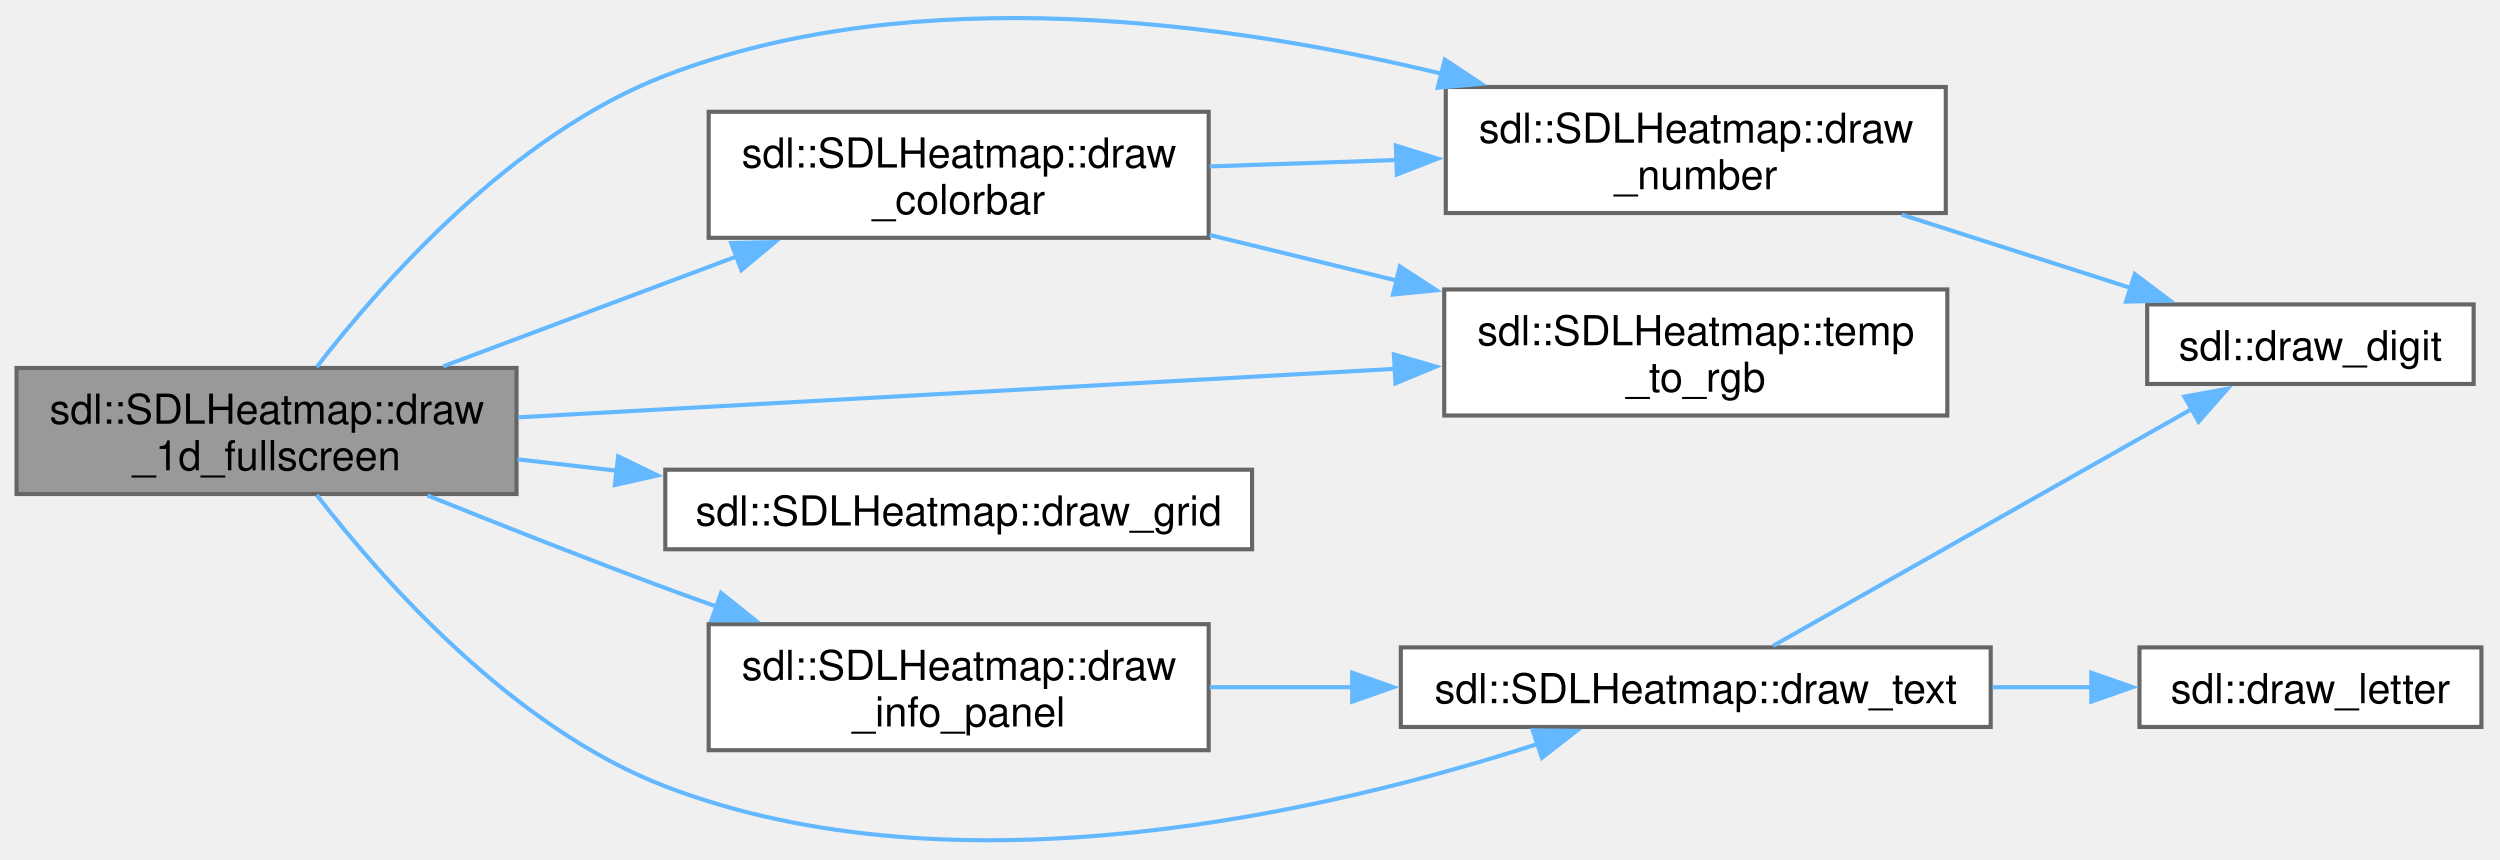
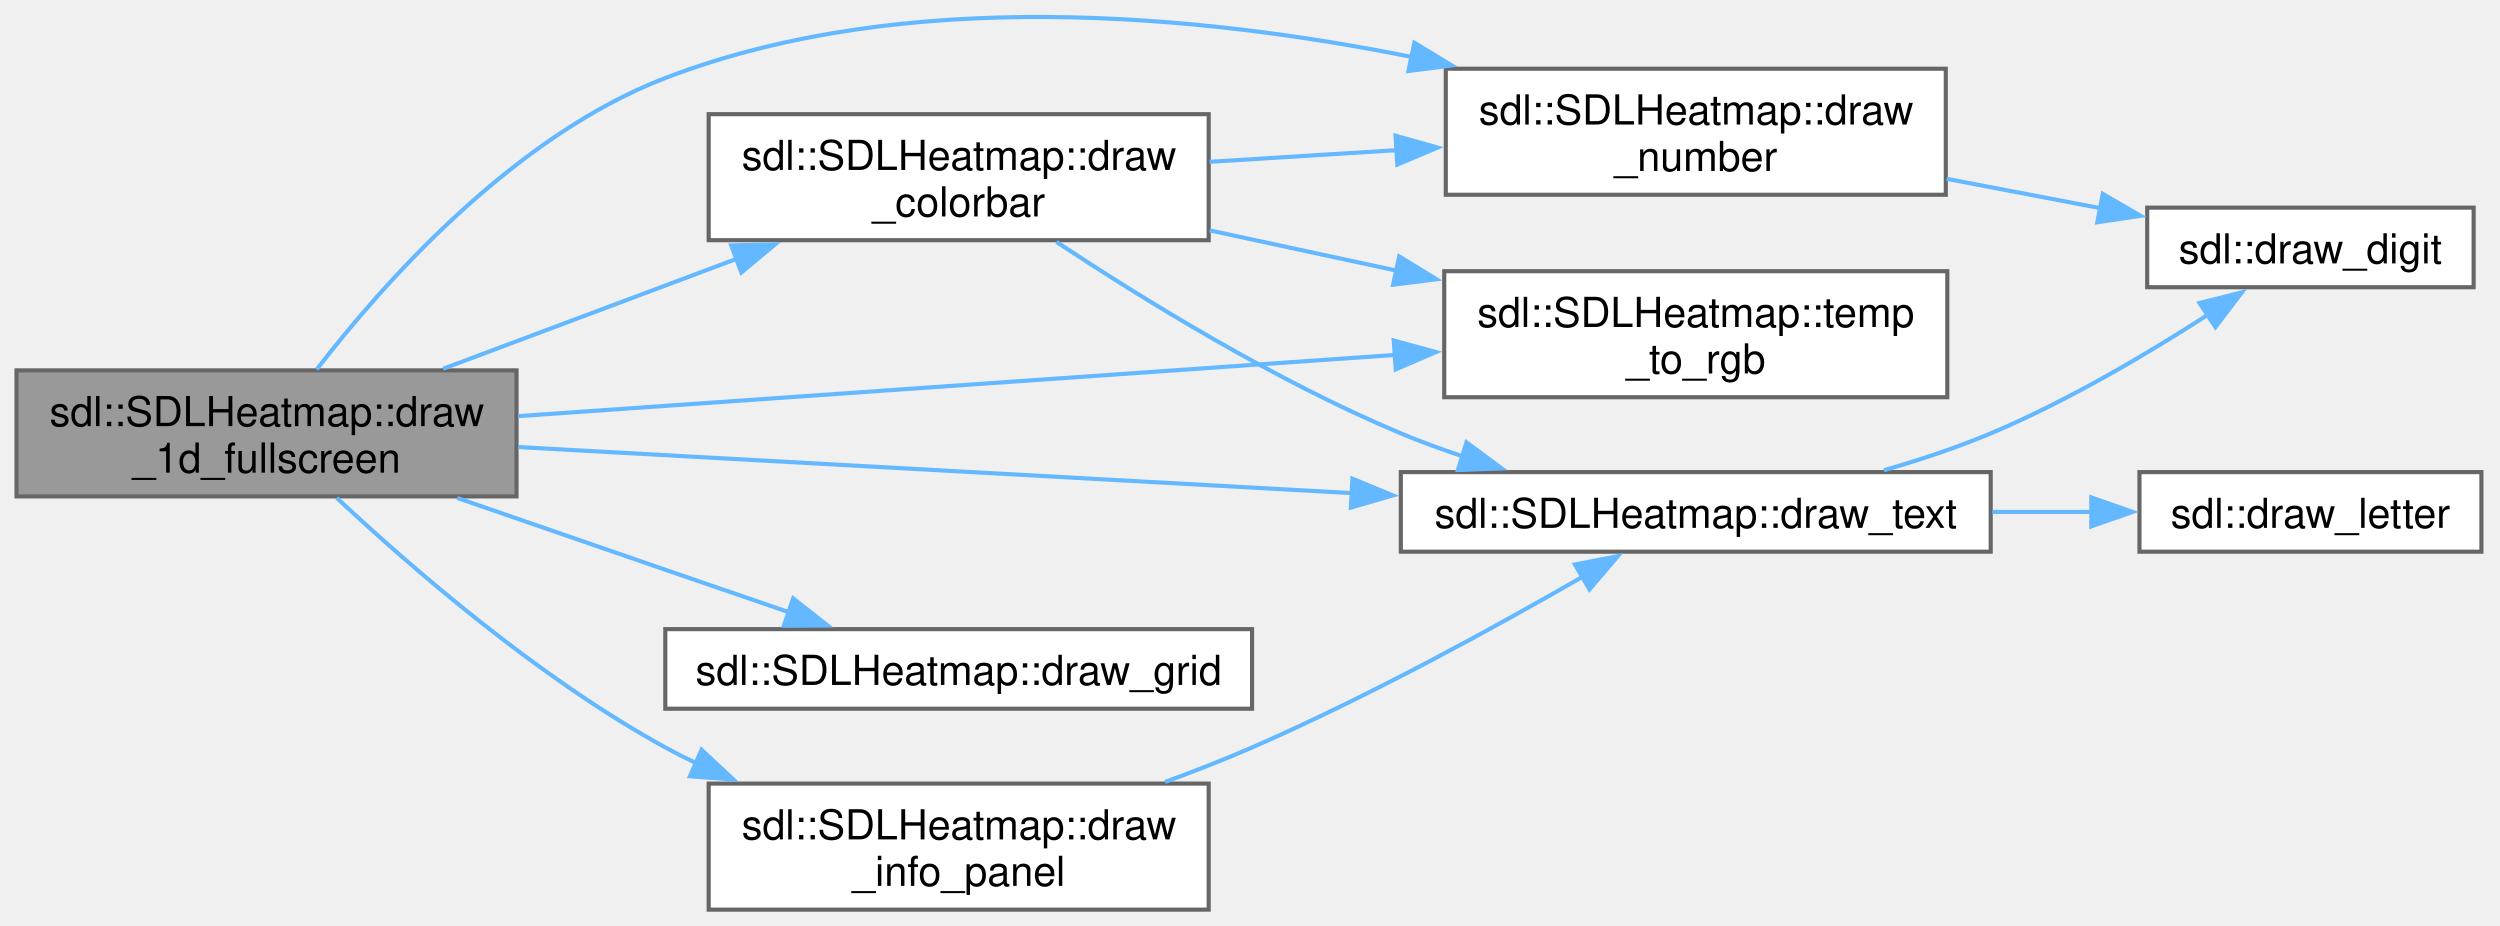
- <svg xmlns="http://www.w3.org/2000/svg" xmlns:xlink="http://www.w3.org/1999/xlink" width="605pt" height="208pt" viewBox="0.00 0.00 605.00 208.00">
-   <g id="graph0" class="graph" transform="scale(1 1) rotate(0) translate(4 204.03)">
+ <svg xmlns="http://www.w3.org/2000/svg" xmlns:xlink="http://www.w3.org/1999/xlink" width="605pt" height="224pt" viewBox="0.00 0.00 605.00 224.00">
+   <g id="graph0" class="graph" transform="scale(1 1) rotate(0) translate(4 220.13)">
    <g id="Node000001" class="node">
      <g id="a_Node000001">
        <a xlink:title=" ">
-           <polygon fill="#999999" stroke="#666666" points="121,-114.98 0,-114.98 0,-84.48 121,-84.48 121,-114.98" />
-           <text xml:space="preserve" text-anchor="start" x="8" y="-101.48" font-family="Helvetica,sans-Serif" font-size="10.00">sdl::SDLHeatmap::draw</text>
-           <text xml:space="preserve" text-anchor="middle" x="60.5" y="-90.23" font-family="Helvetica,sans-Serif" font-size="10.00">_1d_fullscreen</text>
+           <polygon fill="#999999" stroke="#666666" points="121,-130.5 0,-130.5 0,-100 121,-100 121,-130.5" />
+           <text xml:space="preserve" text-anchor="start" x="8" y="-117" font-family="Helvetica,sans-Serif" font-size="10.00">sdl::SDLHeatmap::draw</text>
+           <text xml:space="preserve" text-anchor="middle" x="60.5" y="-105.75" font-family="Helvetica,sans-Serif" font-size="10.00">_1d_fullscreen</text>
        </a>
      </g>
    </g>
    <g id="Node000002" class="node">
      <g id="a_Node000002">
        <a xlink:href="classsdl_1_1_s_d_l_heatmap.html#a9eccaaefe82bc20e222c36d6b93e80af" target="_top" xlink:title=" ">
-           <polygon fill="white" stroke="#666666" points="288.5,-176.98 167.5,-176.98 167.5,-146.48 288.5,-146.48 288.5,-176.98" />
-           <text xml:space="preserve" text-anchor="start" x="175.5" y="-163.48" font-family="Helvetica,sans-Serif" font-size="10.00">sdl::SDLHeatmap::draw</text>
-           <text xml:space="preserve" text-anchor="middle" x="228" y="-152.23" font-family="Helvetica,sans-Serif" font-size="10.00">_colorbar</text>
+           <polygon fill="white" stroke="#666666" points="288.5,-192.5 167.5,-192.5 167.5,-162 288.5,-162 288.5,-192.5" />
+           <text xml:space="preserve" text-anchor="start" x="175.5" y="-179" font-family="Helvetica,sans-Serif" font-size="10.00">sdl::SDLHeatmap::draw</text>
+           <text xml:space="preserve" text-anchor="middle" x="228" y="-167.75" font-family="Helvetica,sans-Serif" font-size="10.00">_colorbar</text>
        </a>
      </g>
    </g>
    <g id="edge1_Node000001_Node000002" class="edge">
      <g id="a_edge1_Node000001_Node000002">
        <a xlink:title=" ">
-           <path fill="none" stroke="#63b8ff" d="M103.26,-115.38C124.84,-123.46 151.39,-133.4 174.35,-142.01" />
-           <polygon fill="#63b8ff" stroke="#63b8ff" points="172.95,-145.22 183.55,-145.45 175.41,-138.67 172.95,-145.22" />
+           <path fill="none" stroke="#63b8ff" d="M103.26,-130.9C124.84,-138.98 151.39,-148.92 174.35,-157.53" />
+           <polygon fill="#63b8ff" stroke="#63b8ff" points="172.95,-160.74 183.55,-160.97 175.41,-154.19 172.95,-160.74" />
        </a>
      </g>
    </g>
    <g id="Node000003" class="node">
      <g id="a_Node000003">
        <a xlink:href="classsdl_1_1_s_d_l_heatmap.html#a0b9fb36b9fafa26b4ba4725b8d985cd9" target="_top" xlink:title=" ">
-           <polygon fill="white" stroke="#666666" points="466.88,-182.98 345.88,-182.98 345.88,-152.48 466.88,-152.48 466.88,-182.98" />
-           <text xml:space="preserve" text-anchor="start" x="353.88" y="-169.48" font-family="Helvetica,sans-Serif" font-size="10.00">sdl::SDLHeatmap::draw</text>
-           <text xml:space="preserve" text-anchor="middle" x="406.38" y="-158.23" font-family="Helvetica,sans-Serif" font-size="10.00">_number</text>
+           <polygon fill="white" stroke="#666666" points="466.88,-203.5 345.88,-203.5 345.88,-173 466.88,-173 466.88,-203.5" />
+           <text xml:space="preserve" text-anchor="start" x="353.88" y="-190" font-family="Helvetica,sans-Serif" font-size="10.00">sdl::SDLHeatmap::draw</text>
+           <text xml:space="preserve" text-anchor="middle" x="406.38" y="-178.75" font-family="Helvetica,sans-Serif" font-size="10.00">_number</text>
        </a>
      </g>
    </g>
-     <g id="edge10_Node000001_Node000003" class="edge">
-       <g id="a_edge10_Node000001_Node000003">
+     <g id="edge11_Node000001_Node000003" class="edge">
+       <g id="a_edge11_Node000001_Node000003">
        <a xlink:title=" ">
-           <path fill="none" stroke="#63b8ff" d="M72.64,-115.2C88.59,-135.88 120.13,-171.58 157,-185.73 217.92,-209.12 293.33,-198.67 344.98,-186.16" />
-           <polygon fill="#63b8ff" stroke="#63b8ff" points="345.65,-189.6 354.48,-183.75 343.93,-182.81 345.65,-189.6" />
+           <path fill="none" stroke="#63b8ff" d="M72.64,-130.72C88.59,-151.4 120.13,-187.1 157,-201.25 215.12,-223.56 286.55,-216.62 337.87,-206.3" />
+           <polygon fill="#63b8ff" stroke="#63b8ff" points="338.28,-209.79 347.34,-204.29 336.84,-202.94 338.28,-209.79" />
        </a>
      </g>
    </g>
    <g id="Node000005" class="node">
      <g id="a_Node000005">
-         <a xlink:href="classsdl_1_1_s_d_l_heatmap.html#a9b8e84cb883ff4143a80c670712a3f62" target="_top" xlink:title=" ">
-           <polygon fill="white" stroke="#666666" points="467.25,-133.98 345.5,-133.98 345.5,-103.48 467.25,-103.48 467.25,-133.98" />
-           <text xml:space="preserve" text-anchor="start" x="353.5" y="-120.48" font-family="Helvetica,sans-Serif" font-size="10.00">sdl::SDLHeatmap::temp</text>
-           <text xml:space="preserve" text-anchor="middle" x="406.38" y="-109.23" font-family="Helvetica,sans-Serif" font-size="10.00">_to_rgb</text>
+         <a xlink:href="classsdl_1_1_s_d_l_heatmap.html#ac4eb50b210494fc3432db40a0071ceed" target="_top" xlink:title=" ">
+           <polygon fill="white" stroke="#666666" points="477.75,-105.88 335,-105.88 335,-86.62 477.75,-86.62 477.75,-105.88" />
+           <text xml:space="preserve" text-anchor="middle" x="406.38" y="-92.38" font-family="Helvetica,sans-Serif" font-size="10.00">sdl::SDLHeatmap::draw_text</text>
        </a>
      </g>
    </g>
    <g id="edge12_Node000001_Node000005" class="edge">
      <g id="a_edge12_Node000001_Node000005">
        <a xlink:title=" ">
-           <path fill="none" stroke="#63b8ff" d="M121.4,-103.04C180.45,-106.3 270.74,-111.29 333.6,-114.77" />
-           <polygon fill="#63b8ff" stroke="#63b8ff" points="333.32,-118.25 343.5,-115.31 333.71,-111.27 333.32,-118.25" />
-         </a>
-       </g>
-     </g>
-     <g id="Node000006" class="node">
-       <g id="a_Node000006">
-         <a xlink:href="classsdl_1_1_s_d_l_heatmap.html#a71d7e2e5b1d745d8249a67b73d0e3841" target="_top" xlink:title=" ">
-           <polygon fill="white" stroke="#666666" points="299,-90.36 157,-90.36 157,-71.11 299,-71.11 299,-90.36" />
-           <text xml:space="preserve" text-anchor="middle" x="228" y="-76.86" font-family="Helvetica,sans-Serif" font-size="10.00">sdl::SDLHeatmap::draw_grid</text>
-         </a>
-       </g>
-     </g>
-     <g id="edge5_Node000001_Node000006" class="edge">
-       <g id="a_edge5_Node000001_Node000006">
-         <a xlink:title=" ">
-           <path fill="none" stroke="#63b8ff" d="M121.25,-92.87C129.05,-91.98 137.15,-91.05 145.24,-90.12" />
-           <polygon fill="#63b8ff" stroke="#63b8ff" points="145.59,-93.6 155.13,-88.98 144.8,-86.65 145.59,-93.6" />
+           <path fill="none" stroke="#63b8ff" d="M121.4,-111.94C177.28,-108.85 261.14,-104.22 323.25,-100.79" />
+           <polygon fill="#63b8ff" stroke="#63b8ff" points="323.28,-104.29 333.08,-100.24 322.9,-97.3 323.28,-104.29" />
        </a>
      </g>
    </g>
    <g id="Node000007" class="node">
      <g id="a_Node000007">
-         <a xlink:href="classsdl_1_1_s_d_l_heatmap.html#afb950bdd4b18f9356775188a8af3b56a" target="_top" xlink:title=" ">
-           <polygon fill="white" stroke="#666666" points="288.5,-52.98 167.5,-52.98 167.5,-22.48 288.5,-22.48 288.5,-52.98" />
-           <text xml:space="preserve" text-anchor="start" x="175.5" y="-39.48" font-family="Helvetica,sans-Serif" font-size="10.00">sdl::SDLHeatmap::draw</text>
-           <text xml:space="preserve" text-anchor="middle" x="228" y="-28.23" font-family="Helvetica,sans-Serif" font-size="10.00">_info_panel</text>
+         <a xlink:href="classsdl_1_1_s_d_l_heatmap.html#a9b8e84cb883ff4143a80c670712a3f62" target="_top" xlink:title=" ">
+           <polygon fill="white" stroke="#666666" points="467.25,-154.5 345.5,-154.5 345.5,-124 467.25,-124 467.25,-154.5" />
+           <text xml:space="preserve" text-anchor="start" x="353.5" y="-141" font-family="Helvetica,sans-Serif" font-size="10.00">sdl::SDLHeatmap::temp</text>
+           <text xml:space="preserve" text-anchor="middle" x="406.38" y="-129.75" font-family="Helvetica,sans-Serif" font-size="10.00">_to_rgb</text>
        </a>
      </g>
    </g>
-     <g id="edge6_Node000001_Node000007" class="edge">
-       <g id="a_edge6_Node000001_Node000007">
+     <g id="edge13_Node000001_Node000007" class="edge">
+       <g id="a_edge13_Node000001_Node000007">
        <a xlink:title=" ">
-           <path fill="none" stroke="#63b8ff" d="M99.44,-84.14C116.9,-77.1 137.92,-68.79 157,-61.73 161.09,-60.22 165.32,-58.69 169.58,-57.17" />
-           <polygon fill="#63b8ff" stroke="#63b8ff" points="170.5,-60.55 178.77,-53.93 168.18,-53.95 170.5,-60.55" />
+           <path fill="none" stroke="#63b8ff" d="M121.4,-119.43C180.45,-123.55 270.74,-129.85 333.6,-134.24" />
+           <polygon fill="#63b8ff" stroke="#63b8ff" points="333.28,-137.73 343.5,-134.93 333.77,-130.74 333.28,-137.73" />
        </a>
      </g>
    </g>
    <g id="Node000008" class="node">
      <g id="a_Node000008">
-         <a xlink:href="classsdl_1_1_s_d_l_heatmap.html#ac4eb50b210494fc3432db40a0071ceed" target="_top" xlink:title=" ">
-           <polygon fill="white" stroke="#666666" points="477.75,-47.36 335,-47.36 335,-28.11 477.75,-28.11 477.75,-47.36" />
-           <text xml:space="preserve" text-anchor="middle" x="406.38" y="-33.86" font-family="Helvetica,sans-Serif" font-size="10.00">sdl::SDLHeatmap::draw_text</text>
+         <a xlink:href="classsdl_1_1_s_d_l_heatmap.html#a71d7e2e5b1d745d8249a67b73d0e3841" target="_top" xlink:title=" ">
+           <polygon fill="white" stroke="#666666" points="299,-67.88 157,-67.88 157,-48.62 299,-48.62 299,-67.88" />
+           <text xml:space="preserve" text-anchor="middle" x="228" y="-54.38" font-family="Helvetica,sans-Serif" font-size="10.00">sdl::SDLHeatmap::draw_grid</text>
        </a>
      </g>
    </g>
-     <g id="edge11_Node000001_Node000008" class="edge">
-       <g id="a_edge11_Node000001_Node000008">
+     <g id="edge8_Node000001_Node000008" class="edge">
+       <g id="a_edge8_Node000001_Node000008">
        <a xlink:title=" ">
-           <path fill="none" stroke="#63b8ff" d="M72.64,-84.26C88.59,-63.58 120.13,-27.88 157,-13.73 227.91,13.49 318.21,-7.83 368.06,-23.98" />
-           <polygon fill="#63b8ff" stroke="#63b8ff" points="366.92,-27.29 377.51,-27.15 369.15,-20.65 366.92,-27.29" />
+           <path fill="none" stroke="#63b8ff" d="M106.67,-99.62C122.58,-94.12 140.58,-87.9 157,-82.25 166.71,-78.91 177.18,-75.31 186.99,-71.95" />
+           <polygon fill="#63b8ff" stroke="#63b8ff" points="187.95,-75.32 196.27,-68.77 185.68,-68.7 187.95,-75.32" />
+         </a>
+       </g>
+     </g>
+     <g id="Node000009" class="node">
+       <g id="a_Node000009">
+         <a xlink:href="classsdl_1_1_s_d_l_heatmap.html#afb950bdd4b18f9356775188a8af3b56a" target="_top" xlink:title=" ">
+           <polygon fill="white" stroke="#666666" points="288.5,-30.5 167.5,-30.5 167.5,0 288.5,0 288.5,-30.5" />
+           <text xml:space="preserve" text-anchor="start" x="175.5" y="-17" font-family="Helvetica,sans-Serif" font-size="10.00">sdl::SDLHeatmap::draw</text>
+           <text xml:space="preserve" text-anchor="middle" x="228" y="-5.75" font-family="Helvetica,sans-Serif" font-size="10.00">_info_panel</text>
+         </a>
+       </g>
+     </g>
+     <g id="edge9_Node000001_Node000009" class="edge">
+       <g id="a_edge9_Node000001_Node000009">
+         <a xlink:title=" ">
+           <path fill="none" stroke="#63b8ff" d="M77.5,-99.64C95.53,-82.77 126.34,-56.05 157,-39.25 159.46,-37.9 162.02,-36.6 164.63,-35.37" />
+           <polygon fill="#63b8ff" stroke="#63b8ff" points="165.77,-38.69 173.52,-31.47 162.96,-32.28 165.77,-38.69" />
        </a>
      </g>
    </g>
    <g id="edge2_Node000002_Node000003" class="edge">
      <g id="a_edge2_Node000002_Node000003">
        <a xlink:title=" ">
-           <path fill="none" stroke="#63b8ff" d="M288.71,-163.76C303.29,-164.26 319.02,-164.79 334.08,-165.31" />
-           <polygon fill="#63b8ff" stroke="#63b8ff" points="333.8,-168.8 343.91,-165.64 334.04,-161.8 333.8,-168.8" />
+           <path fill="none" stroke="#63b8ff" d="M288.71,-180.97C303.29,-181.88 319.02,-182.86 334.08,-183.8" />
+           <polygon fill="#63b8ff" stroke="#63b8ff" points="333.71,-187.29 343.91,-184.42 334.15,-180.3 333.71,-187.29" />
        </a>
      </g>
    </g>
    <g id="edge4_Node000002_Node000005" class="edge">
      <g id="a_edge4_Node000002_Node000005">
        <a xlink:title=" ">
-           <path fill="none" stroke="#63b8ff" d="M288.71,-147.17C303.35,-143.6 319.16,-139.75 334.27,-136.07" />
-           <polygon fill="#63b8ff" stroke="#63b8ff" points="334.77,-139.55 343.65,-133.78 333.11,-132.75 334.77,-139.55" />
+           <path fill="none" stroke="#63b8ff" d="M251.65,-161.6C272.51,-147.79 304.71,-127.93 335,-115.25 339.85,-113.22 344.98,-111.35 350.18,-109.63" />
+           <polygon fill="#63b8ff" stroke="#63b8ff" points="350.88,-113.08 359.4,-106.79 348.82,-106.39 350.88,-113.08" />
+         </a>
+       </g>
+     </g>
+     <g id="edge7_Node000002_Node000007" class="edge">
+       <g id="a_edge7_Node000002_Node000007">
+         <a xlink:title=" ">
+           <path fill="none" stroke="#63b8ff" d="M288.71,-164.38C303.35,-161.23 319.16,-157.83 334.27,-154.57" />
+           <polygon fill="#63b8ff" stroke="#63b8ff" points="334.61,-158.08 343.64,-152.55 333.13,-151.23 334.61,-158.08" />
        </a>
      </g>
    </g>
    <g id="Node000004" class="node">
      <g id="a_Node000004">
        <a xlink:href="namespacesdl.html#aa3e8187f011be2af6cdd67f41fca97d6" target="_top" xlink:title=" ">
-           <polygon fill="white" stroke="#666666" points="594.62,-130.36 515.62,-130.36 515.62,-111.11 594.62,-111.11 594.62,-130.36" />
-           <text xml:space="preserve" text-anchor="middle" x="555.12" y="-116.86" font-family="Helvetica,sans-Serif" font-size="10.00">sdl::draw_digit</text>
+           <polygon fill="white" stroke="#666666" points="594.62,-169.88 515.62,-169.88 515.62,-150.62 594.62,-150.62 594.62,-169.88" />
+           <text xml:space="preserve" text-anchor="middle" x="555.12" y="-156.38" font-family="Helvetica,sans-Serif" font-size="10.00">sdl::draw_digit</text>
        </a>
      </g>
    </g>
    <g id="edge3_Node000003_Node000004" class="edge">
      <g id="a_edge3_Node000003_Node000004">
        <a xlink:title=" ">
-           <path fill="none" stroke="#63b8ff" d="M456.24,-152.08C474.16,-146.34 494.28,-139.9 511.6,-134.35" />
-           <polygon fill="#63b8ff" stroke="#63b8ff" points="512.63,-137.7 521.09,-131.31 510.5,-131.03 512.63,-137.7" />
+           <path fill="none" stroke="#63b8ff" d="M467.06,-176.86C479.45,-174.5 492.38,-172.03 504.36,-169.74" />
+           <polygon fill="#63b8ff" stroke="#63b8ff" points="504.87,-173.21 514.03,-167.9 503.55,-166.34 504.87,-173.21" />
        </a>
      </g>
    </g>
-     <g id="edge7_Node000007_Node000008" class="edge">
-       <g id="a_edge7_Node000007_Node000008">
+     <g id="edge5_Node000005_Node000004" class="edge">
+       <g id="a_edge5_Node000005_Node000004">
        <a xlink:title=" ">
-           <path fill="none" stroke="#63b8ff" d="M288.71,-37.73C299.92,-37.73 311.82,-37.73 323.56,-37.73" />
-           <polygon fill="#63b8ff" stroke="#63b8ff" points="323.23,-41.23 333.23,-37.73 323.23,-34.23 323.23,-41.23" />
+           <path fill="none" stroke="#63b8ff" d="M451.91,-106.33C460.62,-108.84 469.58,-111.82 477.75,-115.25 496.31,-123.05 515.84,-134.63 530.51,-144.09" />
+           <polygon fill="#63b8ff" stroke="#63b8ff" points="528.28,-146.81 538.55,-149.39 532.13,-140.97 528.28,-146.81" />
        </a>
      </g>
    </g>
-     <g id="edge8_Node000008_Node000004" class="edge">
-       <g id="a_edge8_Node000008_Node000004">
-         <a xlink:title=" ">
-           <path fill="none" stroke="#63b8ff" d="M425.08,-47.74C450.31,-62.01 496.85,-88.33 526.6,-105.16" />
-           <polygon fill="#63b8ff" stroke="#63b8ff" points="524.62,-108.06 535.04,-109.94 528.06,-101.97 524.62,-108.06" />
+     <g id="Node000006" class="node">
+       <g id="a_Node000006">
+         <a xlink:href="namespacesdl.html#af1063550d176be4c42d353aaad43c27a" target="_top" xlink:title=" ">
+           <polygon fill="white" stroke="#666666" points="596.5,-105.88 513.75,-105.88 513.75,-86.62 596.5,-86.62 596.5,-105.88" />
+           <text xml:space="preserve" text-anchor="middle" x="555.12" y="-92.38" font-family="Helvetica,sans-Serif" font-size="10.00">sdl::draw_letter</text>
        </a>
      </g>
    </g>
-     <g id="Node000009" class="node">
-       <g id="a_Node000009">
-         <a xlink:href="namespacesdl.html#af1063550d176be4c42d353aaad43c27a" target="_top" xlink:title=" ">
-           <polygon fill="white" stroke="#666666" points="596.5,-47.36 513.75,-47.36 513.75,-28.11 596.5,-28.11 596.5,-47.36" />
-           <text xml:space="preserve" text-anchor="middle" x="555.12" y="-33.86" font-family="Helvetica,sans-Serif" font-size="10.00">sdl::draw_letter</text>
+     <g id="edge6_Node000005_Node000006" class="edge">
+       <g id="a_edge6_Node000005_Node000006">
+         <a xlink:title=" ">
+           <path fill="none" stroke="#63b8ff" d="M478.17,-96.25C486.25,-96.25 494.37,-96.25 502.14,-96.25" />
+           <polygon fill="#63b8ff" stroke="#63b8ff" points="502.1,-99.75 512.1,-96.25 502.1,-92.75 502.1,-99.75" />
        </a>
      </g>
    </g>
-     <g id="edge9_Node000008_Node000009" class="edge">
-       <g id="a_edge9_Node000008_Node000009">
+     <g id="edge10_Node000009_Node000005" class="edge">
+       <g id="a_edge10_Node000009_Node000005">
        <a xlink:title=" ">
-           <path fill="none" stroke="#63b8ff" d="M478.17,-37.73C486.25,-37.73 494.37,-37.73 502.14,-37.73" />
-           <polygon fill="#63b8ff" stroke="#63b8ff" points="502.1,-41.23 512.1,-37.73 502.1,-34.23 502.1,-41.23" />
+           <path fill="none" stroke="#63b8ff" d="M277.97,-30.91C285.09,-33.51 292.29,-36.32 299,-39.25 327.1,-51.5 357.82,-68.36 378.99,-80.56" />
+           <polygon fill="#63b8ff" stroke="#63b8ff" points="377.13,-83.53 387.54,-85.54 380.66,-77.49 377.13,-83.53" />
        </a>
      </g>
    </g>
  </g>
</svg>
